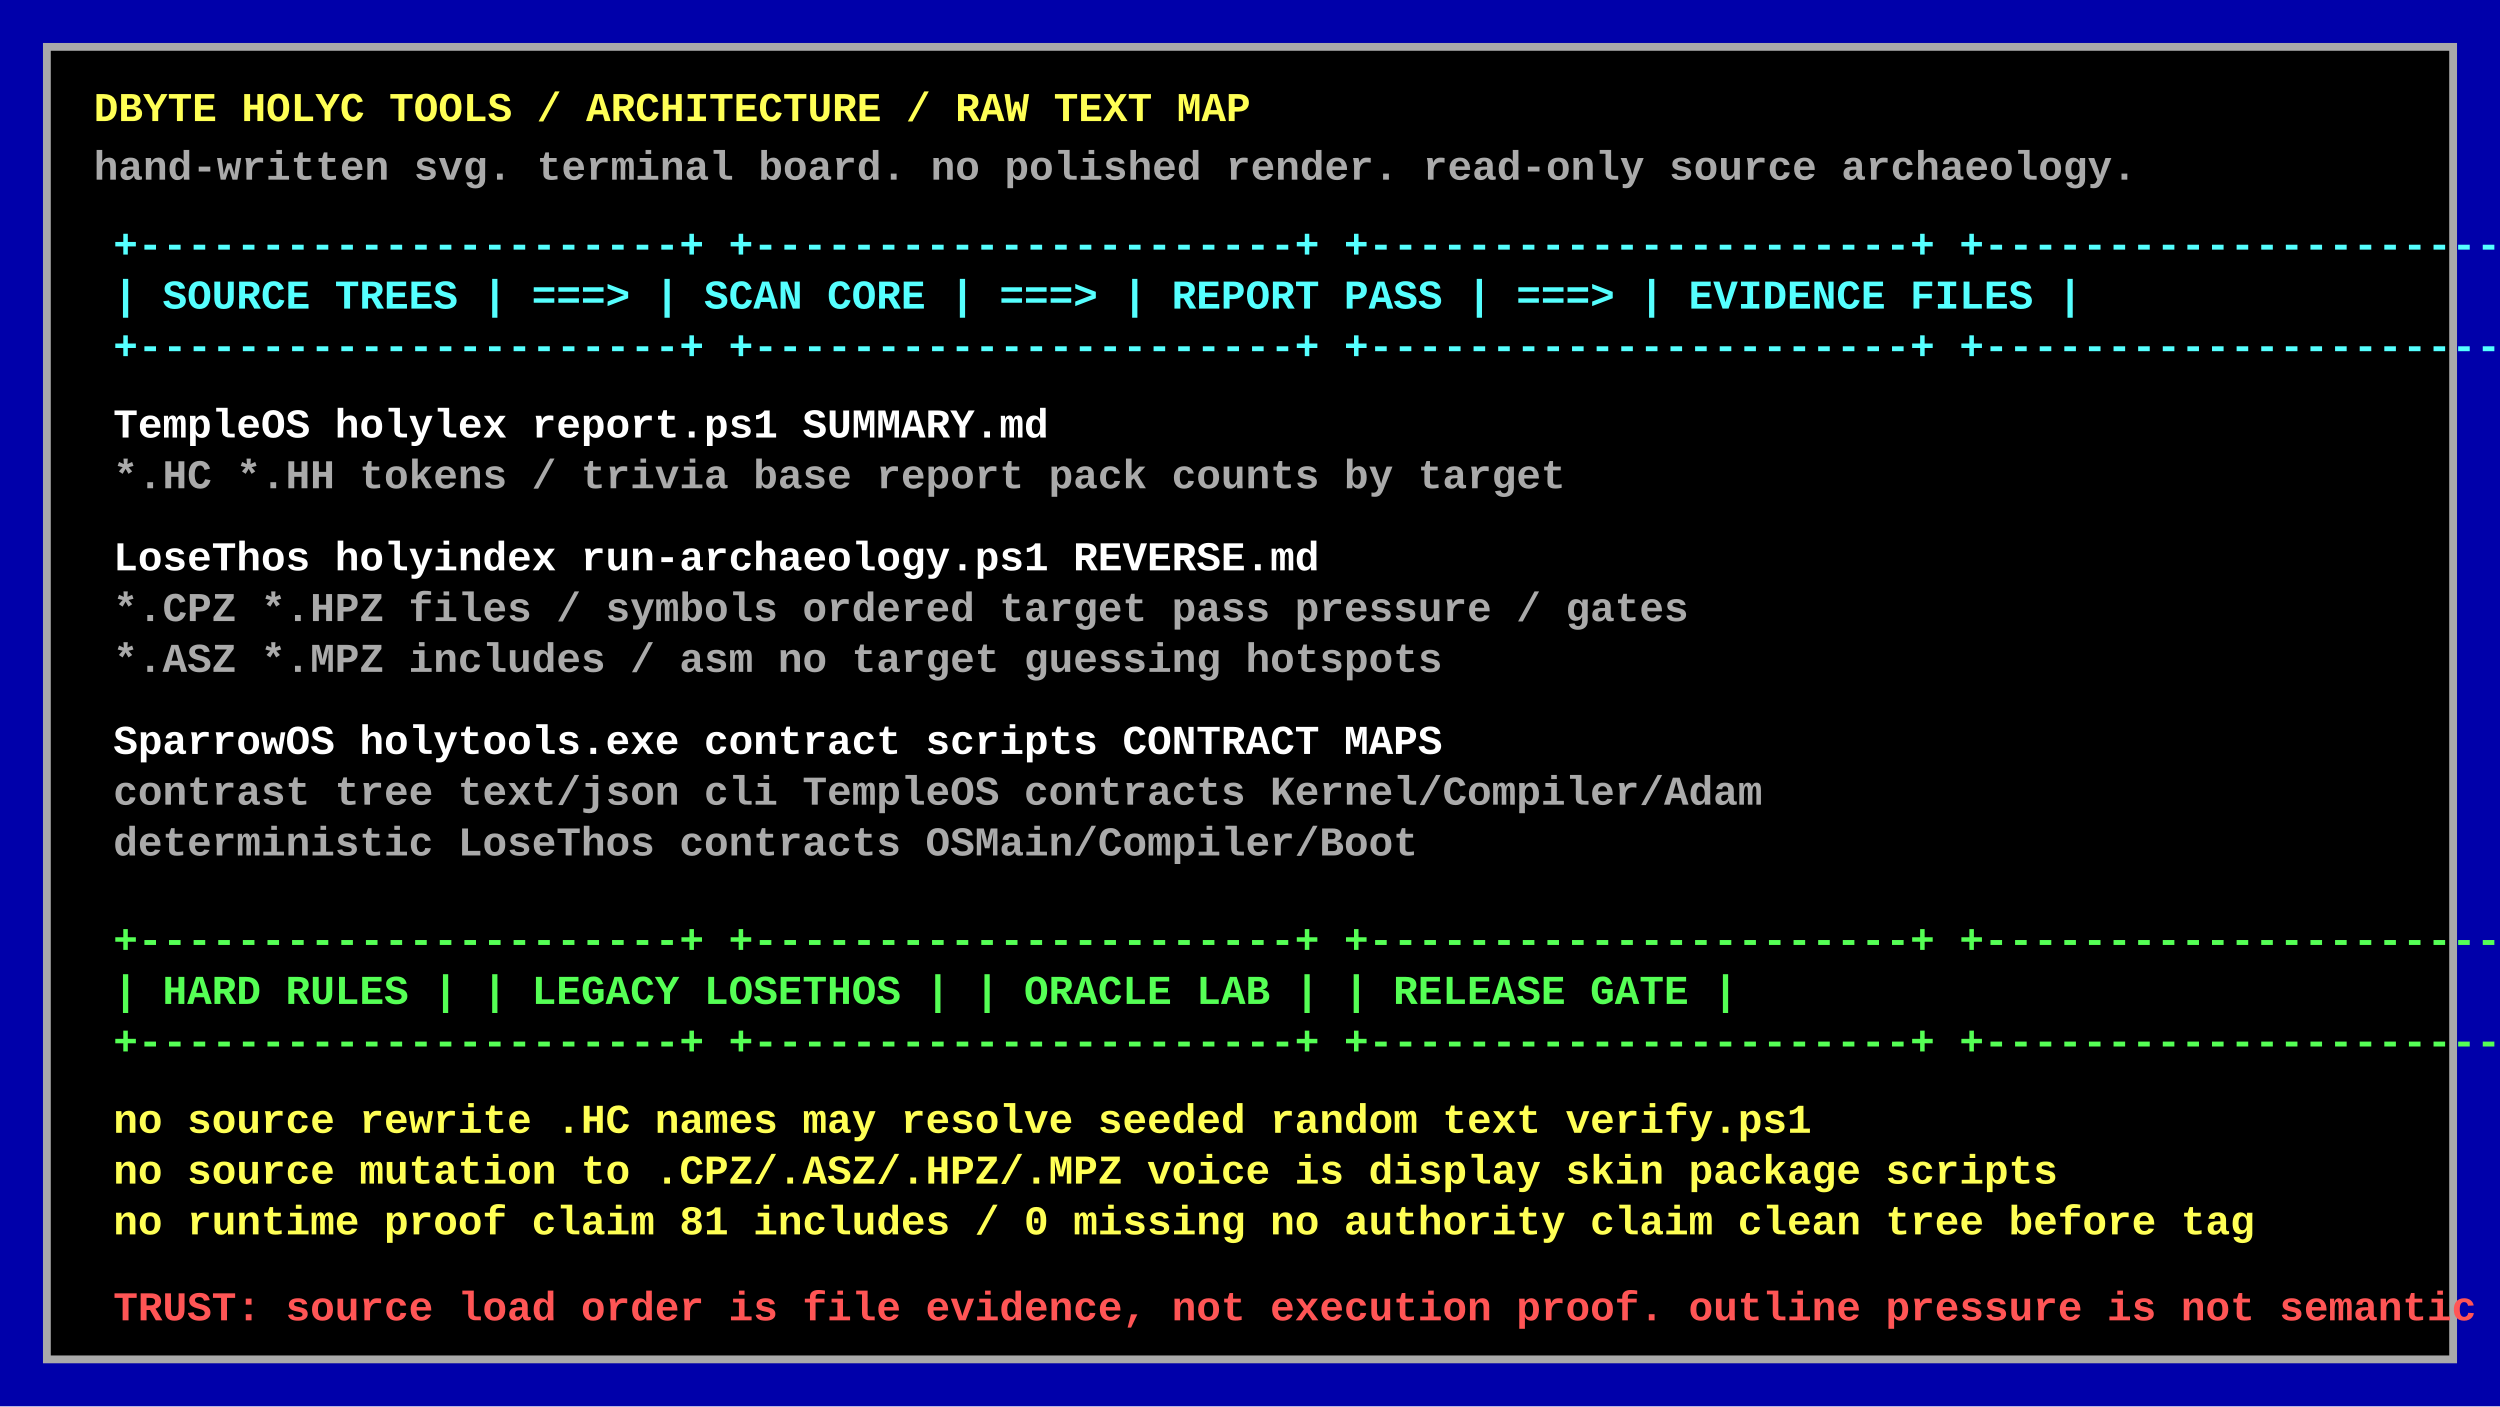
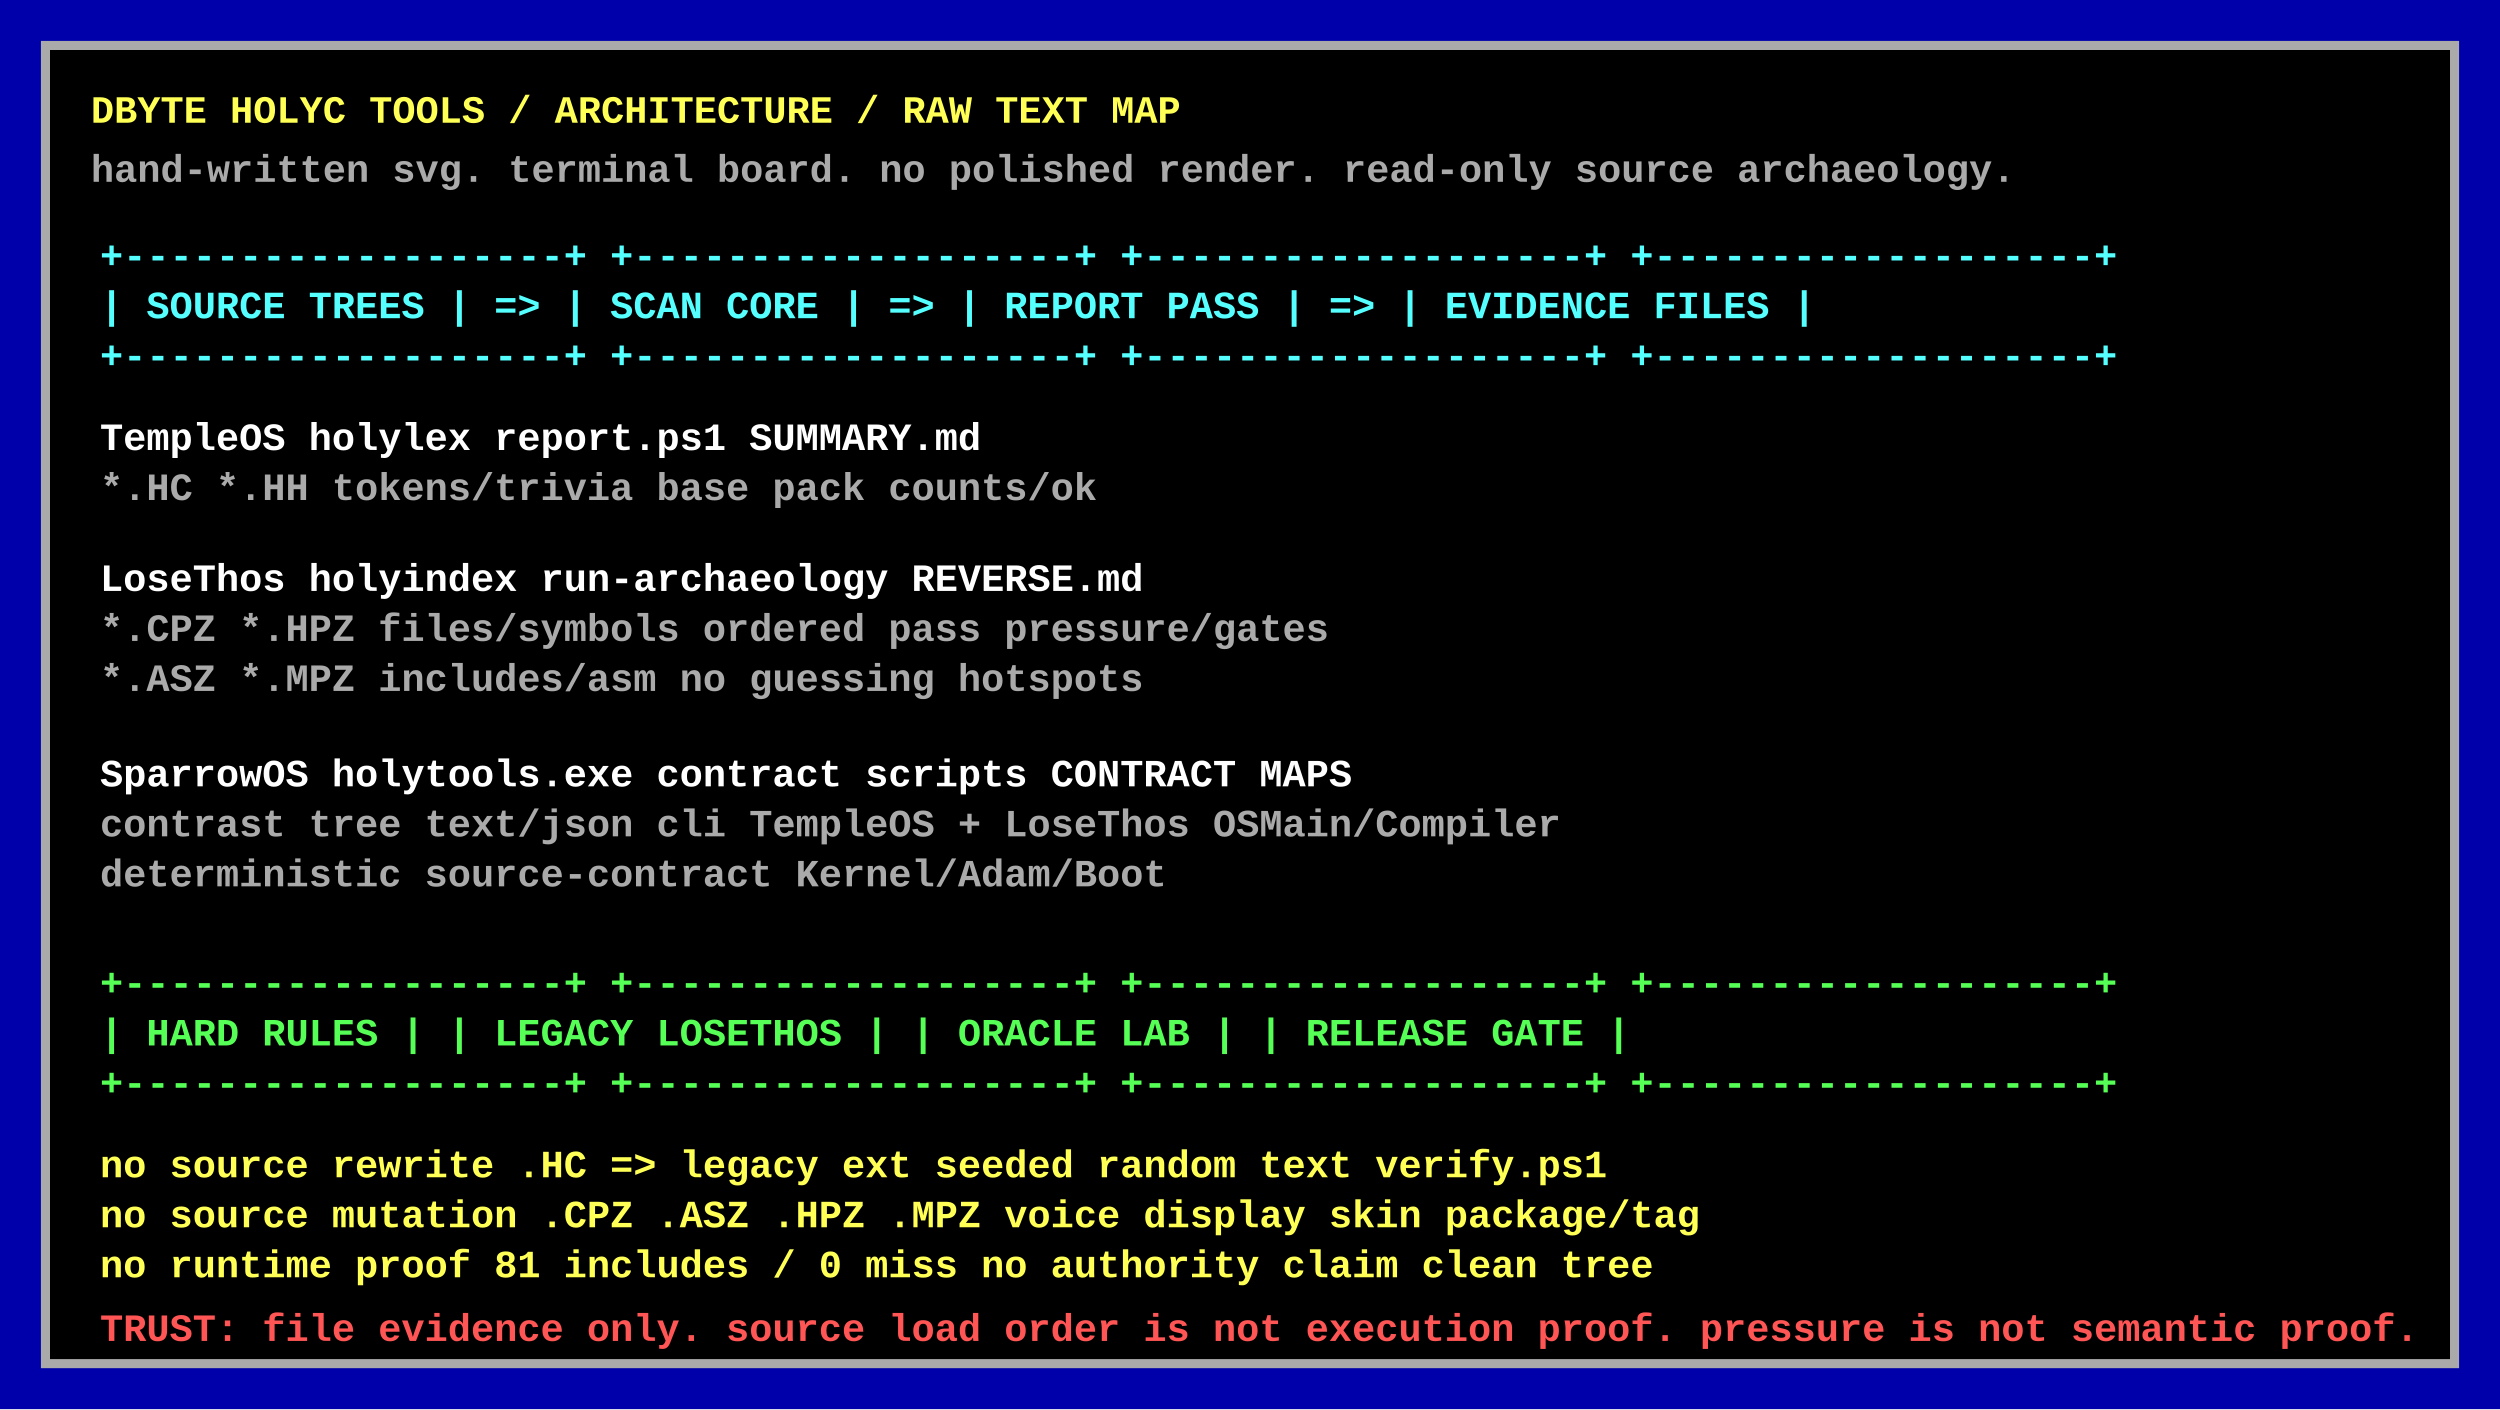
- <svg xmlns="http://www.w3.org/2000/svg" width="1280" height="720" viewBox="0 0 1280 720" role="img" aria-labelledby="title desc">
-   <rect width="1280" height="720" fill="#0000aa" />
-   <rect x="24" y="24" width="1232" height="672" fill="#000000" stroke="#aaaaaa" stroke-width="4" />
+ <svg xmlns="http://www.w3.org/2000/svg" width="1100" height="620" viewBox="0 0 1100 620" role="img" aria-labelledby="title desc">
+   <rect width="1100" height="620" fill="#0000aa" />
+   <rect x="20" y="20" width="1060" height="580" fill="#000000" stroke="#aaaaaa" stroke-width="4" />
  <style>
-     text { font-family: Consolas, 'Courier New', monospace; font-size: 21px; font-weight: 700; white-space: pre; }
+     text { font-family: Consolas, 'Courier New', monospace; font-size: 17px; font-weight: 700; white-space: pre; }
    .w { fill: #ffffff; }
    .y { fill: #ffff55; }
    .c { fill: #55ffff; }
    .g { fill: #55ff55; }
    .r { fill: #ff5555; }
-     .m { fill: #ff55ff; }
-     .b { fill: #5555ff; }
    .dim { fill: #aaaaaa; }
  </style>
-   <text class="y" x="48" y="62">DBYTE HOLYC TOOLS / ARCHITECTURE / RAW TEXT MAP</text>
-   <text class="dim" x="48" y="92">hand-written svg. terminal board. no polished render. read-only source archaeology.</text>
-   <text class="c" x="58" y="132">+----------------------+      +----------------------+      +----------------------+      +----------------------+</text>
-   <text class="c" x="58" y="158">| SOURCE TREES         | ===&gt; | SCAN CORE            | ===&gt; | REPORT PASS          | ===&gt; | EVIDENCE FILES       |</text>
-   <text class="c" x="58" y="184">+----------------------+      +----------------------+      +----------------------+      +----------------------+</text>
-   <text class="w" x="58" y="224">  TempleOS                 holylex                   report.ps1                SUMMARY.md</text>
-   <text class="dim" x="58" y="250">    *.HC *.HH                tokens / trivia            base report pack          counts by target</text>
-   <text class="w" x="58" y="292">  LoseThos                 holyindex                 run-archaeology.ps1       REVERSE.md</text>
-   <text class="dim" x="58" y="318">    *.CPZ *.HPZ              files / symbols            ordered target pass       pressure / gates</text>
-   <text class="dim" x="58" y="344">    *.ASZ *.MPZ              includes / asm             no target guessing        hotspots</text>
-   <text class="w" x="58" y="386">  SparrowOS                holytools.exe             contract scripts         CONTRACT MAPS</text>
-   <text class="dim" x="58" y="412">    contrast tree            text/json cli              TempleOS contracts        Kernel/Compiler/Adam</text>
-   <text class="dim" x="58" y="438">                              deterministic              LoseThos contracts        OSMain/Compiler/Boot</text>
-   <text class="g" x="58" y="488">+----------------------+      +----------------------+      +----------------------+      +----------------------+</text>
-   <text class="g" x="58" y="514">| HARD RULES           |      | LEGACY LOSETHOS      |      | ORACLE LAB           |      | RELEASE GATE         |</text>
-   <text class="g" x="58" y="540">+----------------------+      +----------------------+      +----------------------+      +----------------------+</text>
-   <text class="y" x="58" y="580">  no source rewrite          .HC names may resolve       seeded random text        verify.ps1</text>
-   <text class="y" x="58" y="606">  no source mutation         to .CPZ/.ASZ/.HPZ/.MPZ     voice is display skin     package scripts</text>
-   <text class="y" x="58" y="632">  no runtime proof claim     81 includes / 0 missing    no authority claim        clean tree before tag</text>
-   <text class="r" x="58" y="676">TRUST: source load order is file evidence, not execution proof. outline pressure is not semantic proof.</text>
+   <text class="y" x="40" y="54">DBYTE HOLYC TOOLS / ARCHITECTURE / RAW TEXT MAP</text>
+   <text class="dim" x="40" y="80">hand-written svg. terminal board. no polished render. read-only source archaeology.</text>
+   <text class="c" x="44" y="118">+-------------------+    +-------------------+    +-------------------+    +-------------------+</text>
+   <text class="c" x="44" y="140">| SOURCE TREES      | =&gt; | SCAN CORE         | =&gt; | REPORT PASS       | =&gt; | EVIDENCE FILES    |</text>
+   <text class="c" x="44" y="162">+-------------------+    +-------------------+    +-------------------+    +-------------------+</text>
+   <text class="w" x="44" y="198">  TempleOS              holylex                report.ps1             SUMMARY.md</text>
+   <text class="dim" x="44" y="220">    *.HC *.HH             tokens/trivia          base pack              counts/ok</text>
+   <text class="w" x="44" y="260">  LoseThos              holyindex              run-archaeology        REVERSE.md</text>
+   <text class="dim" x="44" y="282">    *.CPZ *.HPZ           files/symbols          ordered pass           pressure/gates</text>
+   <text class="dim" x="44" y="304">    *.ASZ *.MPZ           includes/asm           no guessing            hotspots</text>
+   <text class="w" x="44" y="346">  SparrowOS             holytools.exe          contract scripts       CONTRACT MAPS</text>
+   <text class="dim" x="44" y="368">    contrast tree         text/json cli          TempleOS + LoseThos    OSMain/Compiler</text>
+   <text class="dim" x="44" y="390">                           deterministic          source-contract       Kernel/Adam/Boot</text>
+   <text class="g" x="44" y="438">+-------------------+    +-------------------+    +-------------------+    +-------------------+</text>
+   <text class="g" x="44" y="460">| HARD RULES        |    | LEGACY LOSETHOS   |    | ORACLE LAB        |    | RELEASE GATE      |</text>
+   <text class="g" x="44" y="482">+-------------------+    +-------------------+    +-------------------+    +-------------------+</text>
+   <text class="y" x="44" y="518">  no source rewrite       .HC =&gt; legacy ext      seeded random text     verify.ps1</text>
+   <text class="y" x="44" y="540">  no source mutation      .CPZ .ASZ .HPZ .MPZ   voice display skin    package/tag</text>
+   <text class="y" x="44" y="562">  no runtime proof        81 includes / 0 miss  no authority claim    clean tree</text>
+   <text class="r" x="44" y="590">TRUST: file evidence only. source load order is not execution proof. pressure is not semantic proof.</text>
</svg>
